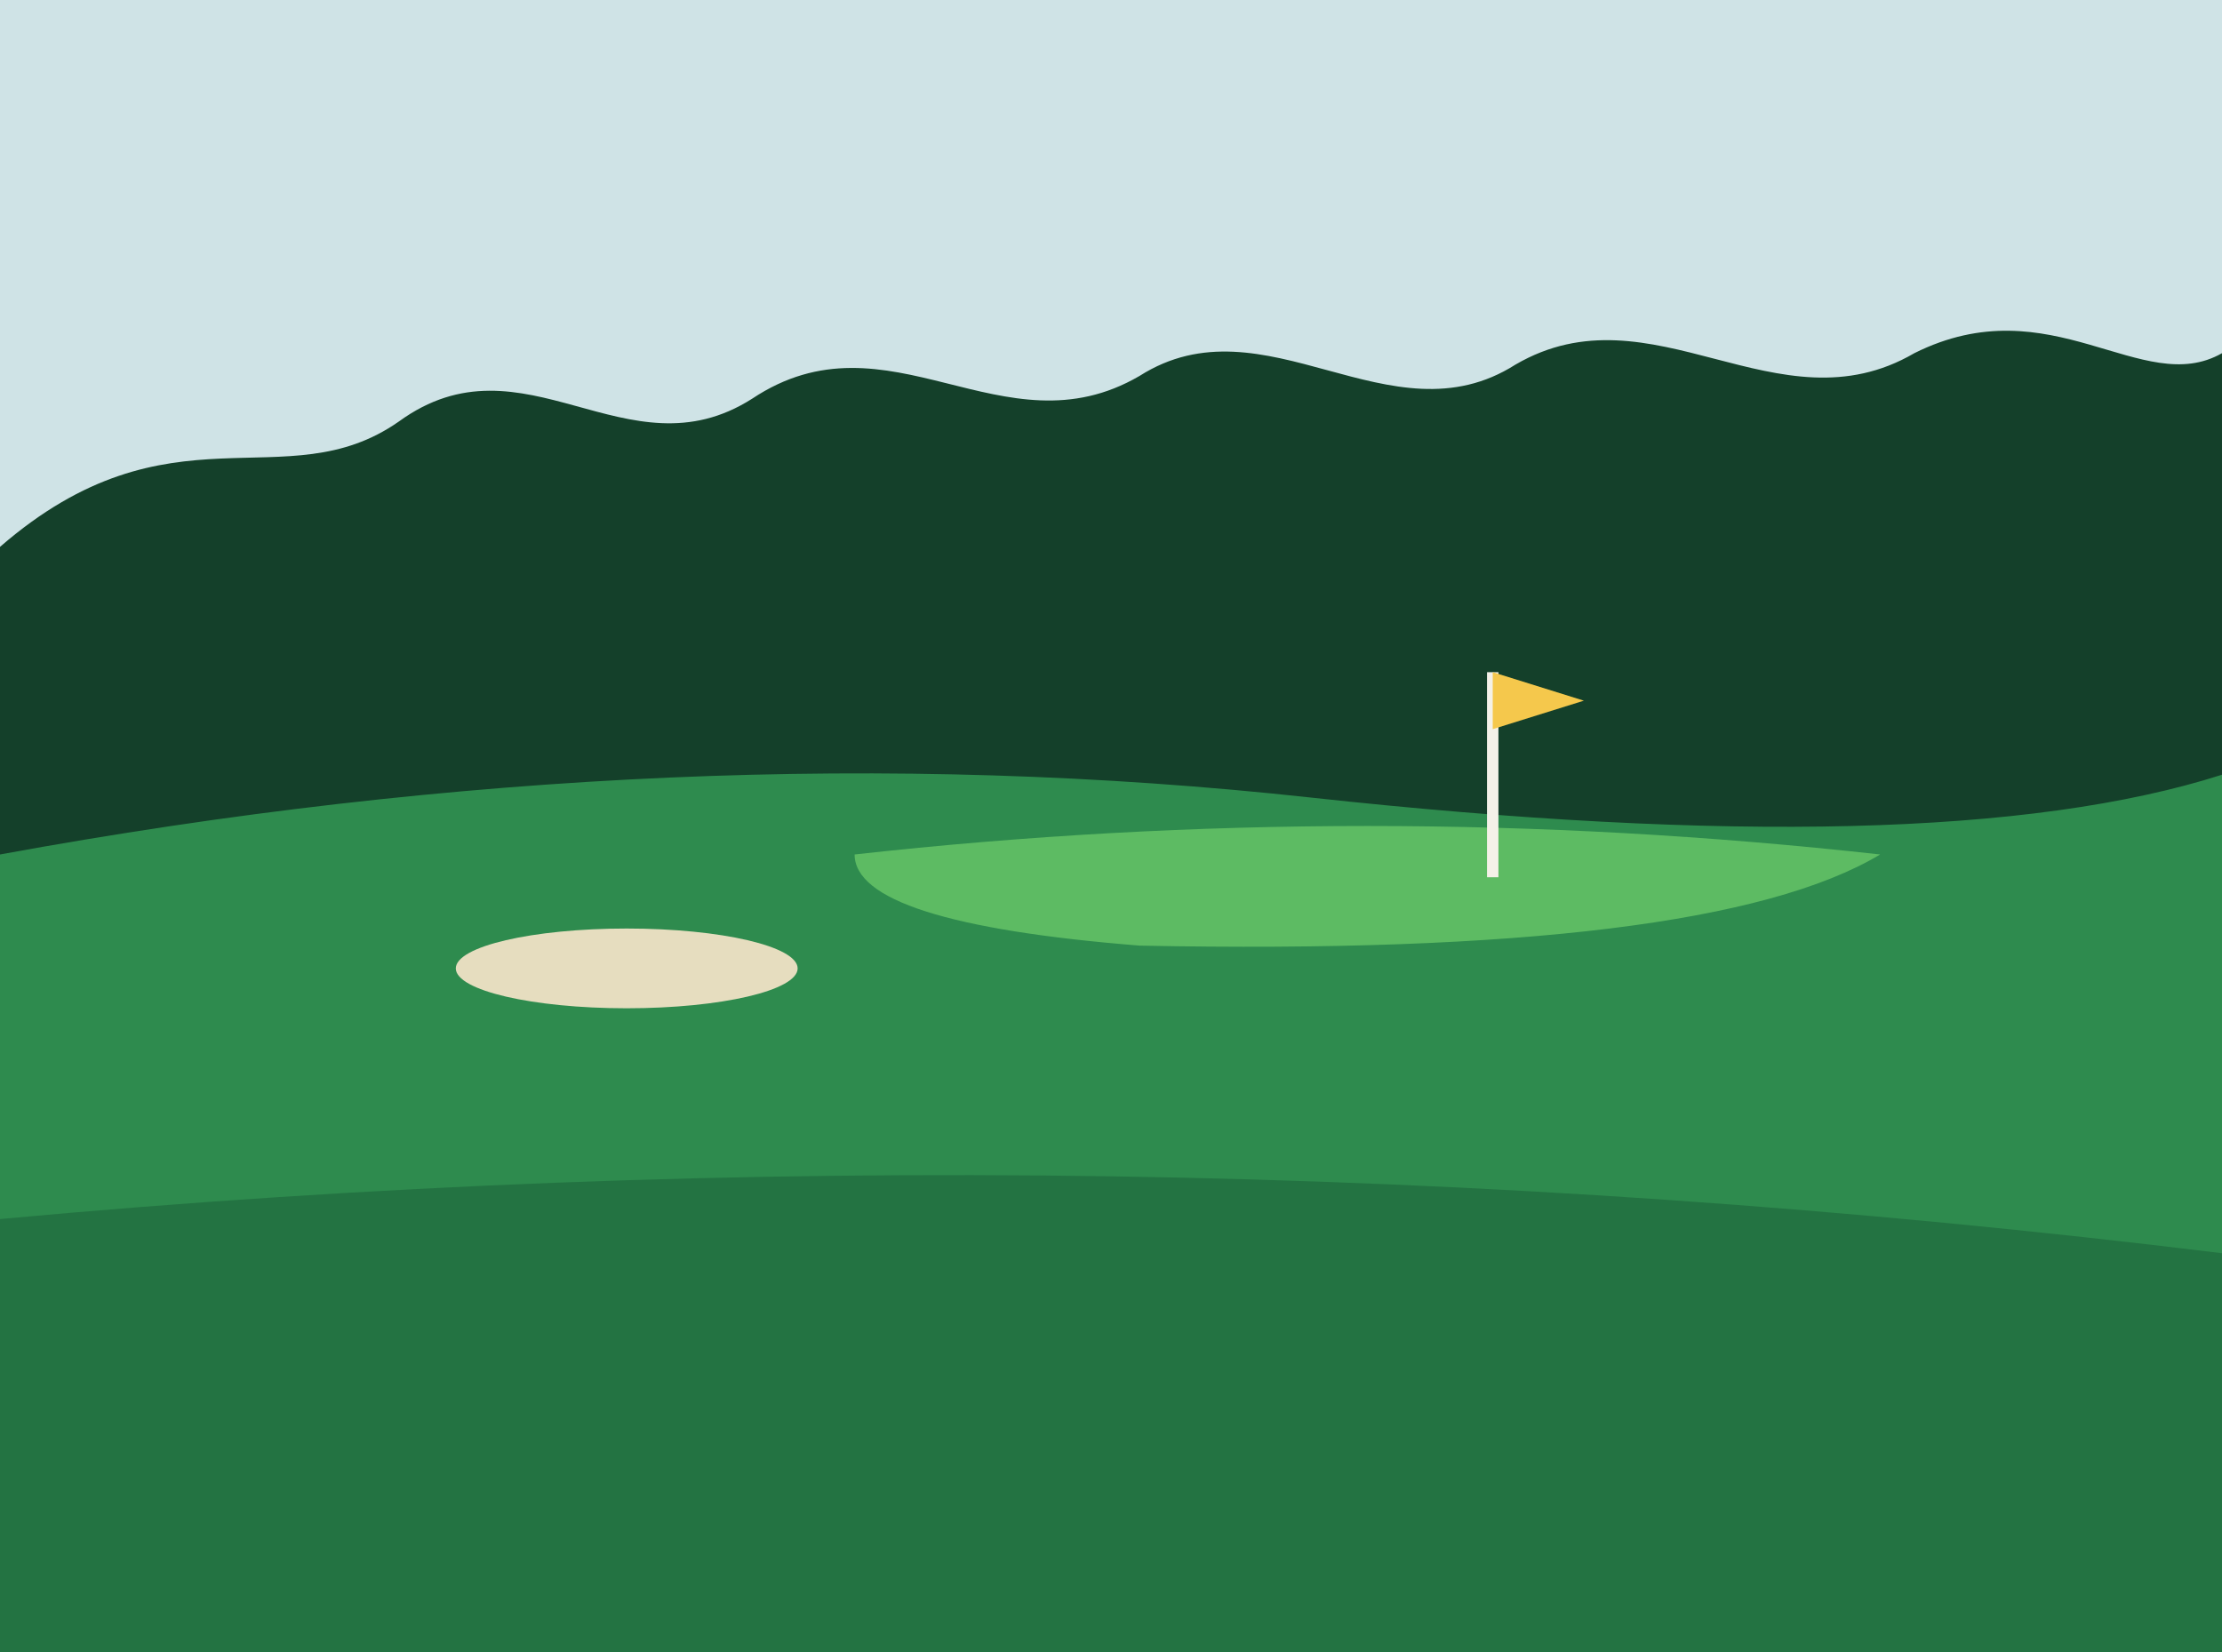
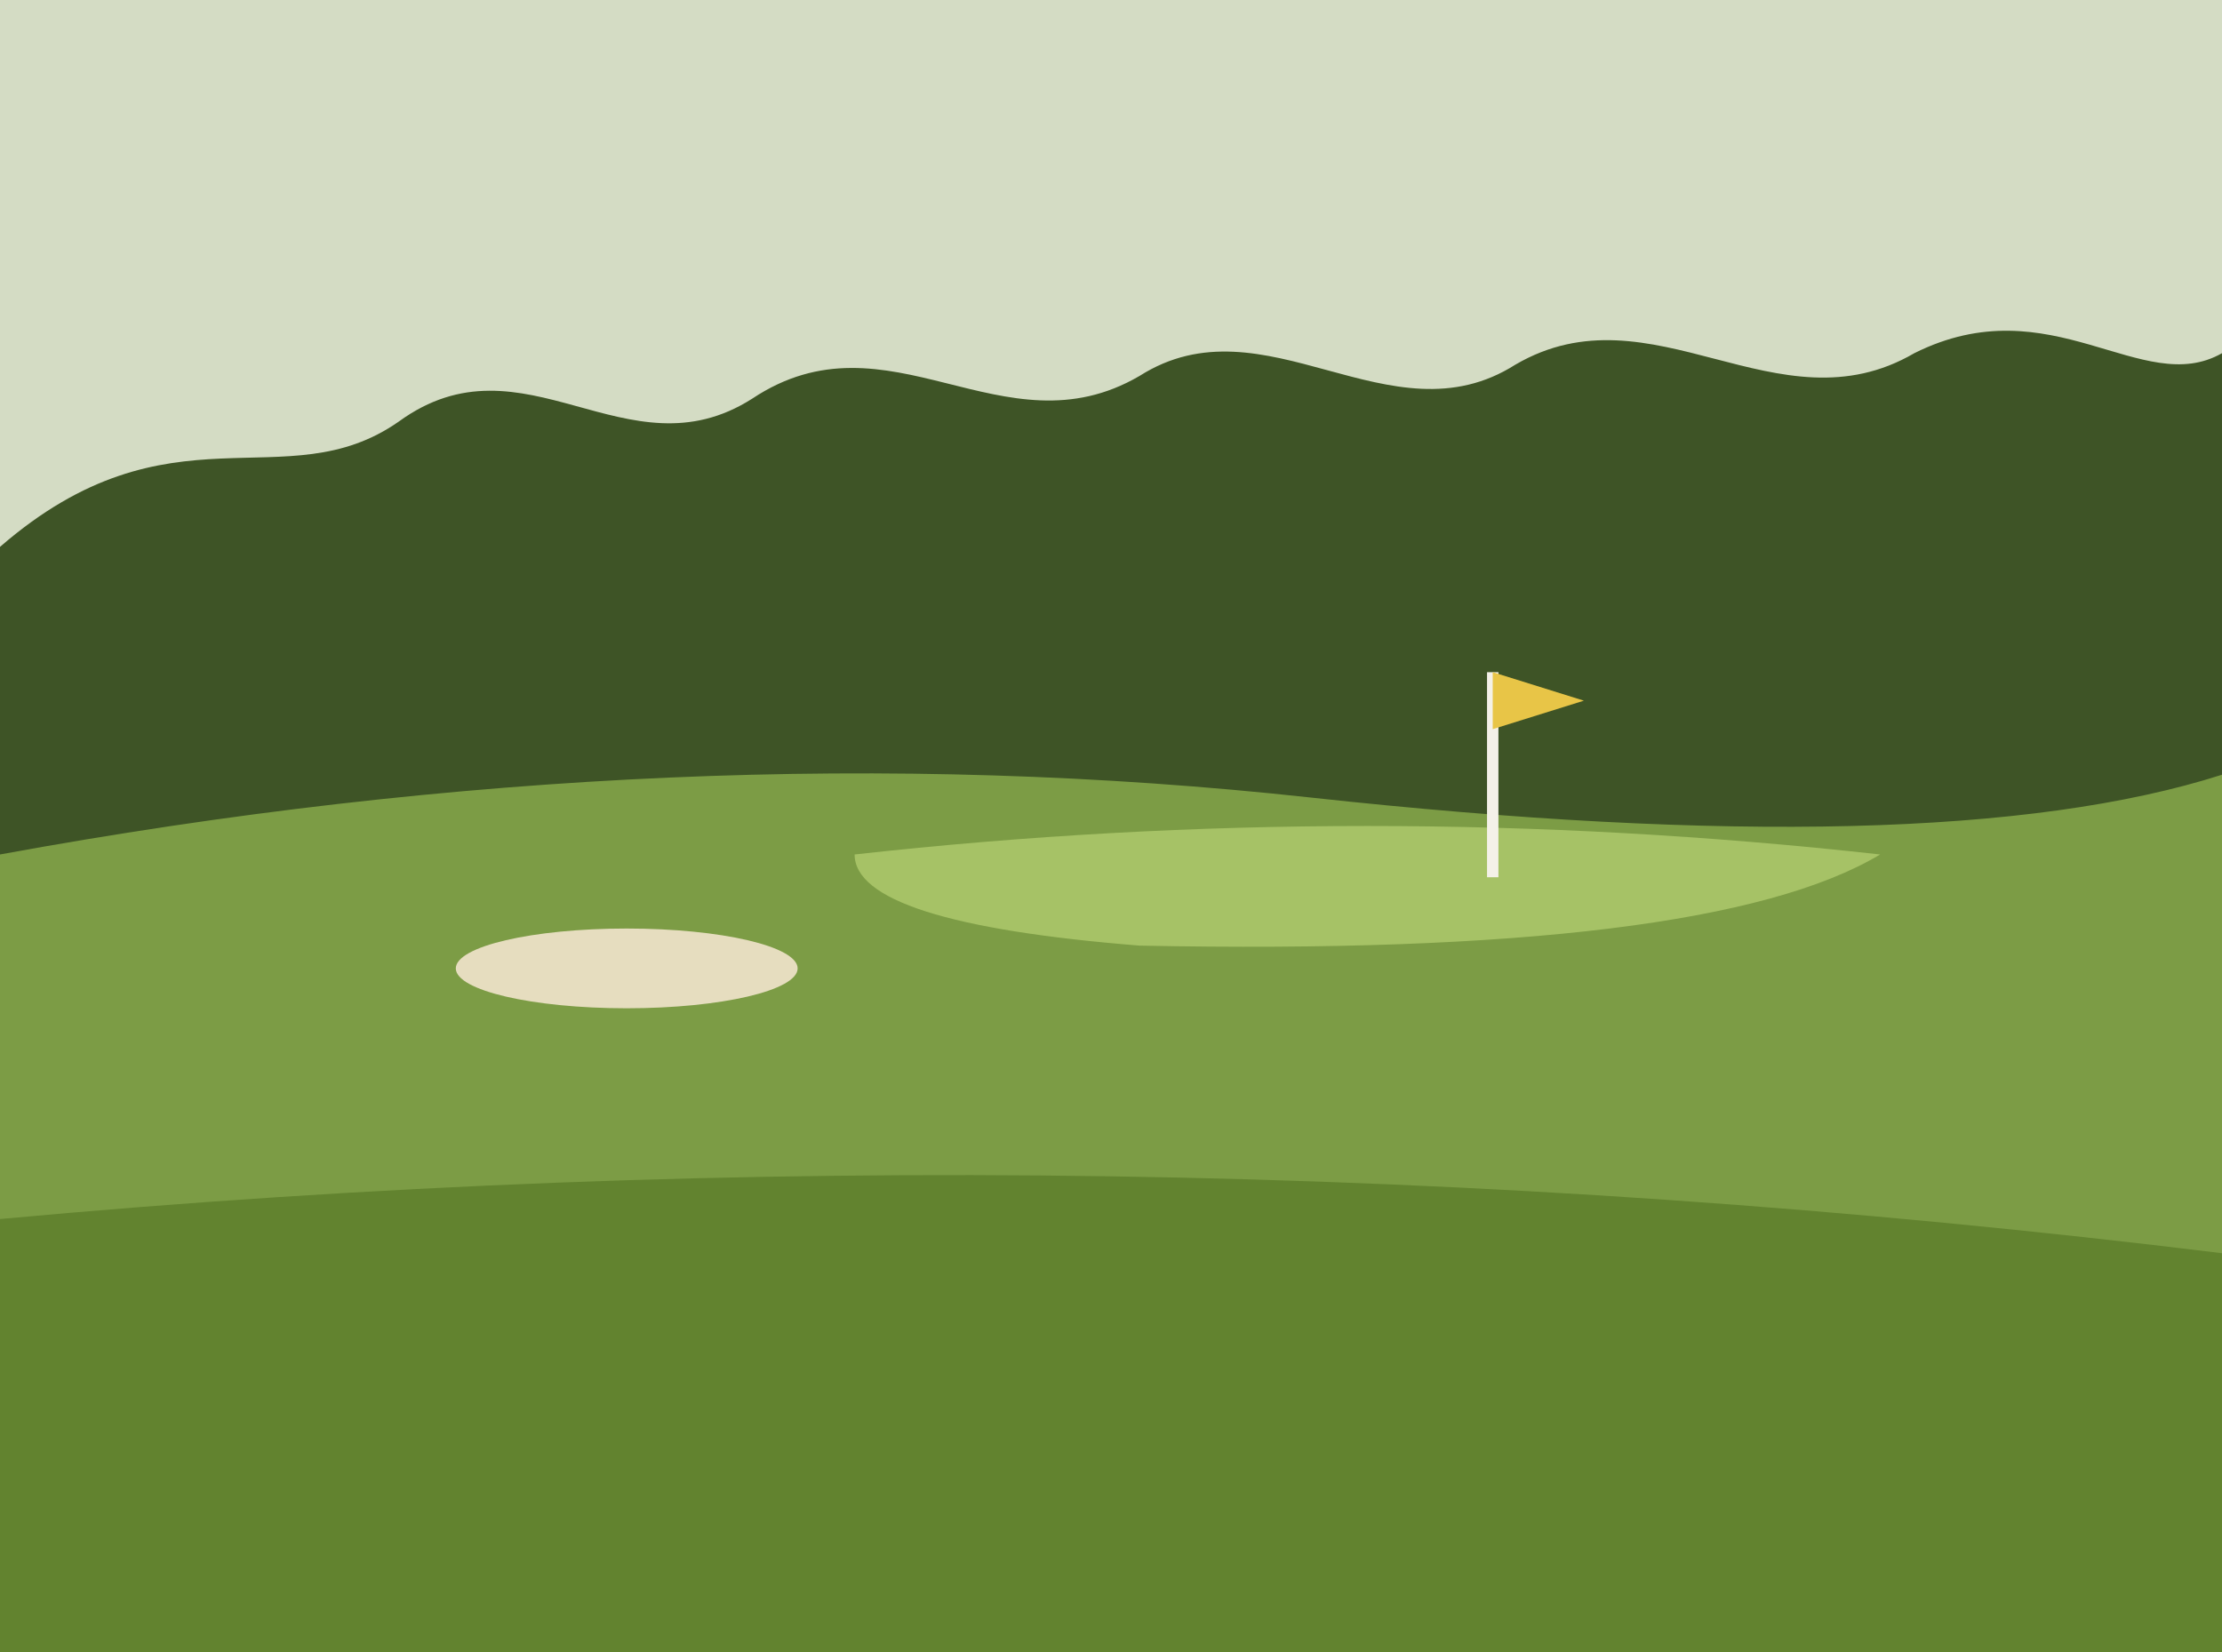
<svg xmlns="http://www.w3.org/2000/svg" viewBox="0 0 390 290" preserveAspectRatio="xMidYMid slice">
  <style>.flag{transform-box:fill-box;transform-origin:0 50%;animation:flag 2.6s ease-in-out infinite}@keyframes flag{0%,100%{transform:none}50%{transform:skewY(-9deg) scaleX(.84)}}@media (prefers-reduced-motion:reduce){.flag{animation:none}}</style>
-   <rect width="390" height="290" fill="#CFE3E6" />
-   <path d="M0 96 C30 70 50 88 70 74 C92 58 110 84 132 70 C156 54 176 80 200 66 C222 52 244 78 266 64 C290 50 312 76 336 62 C360 50 376 70 390 62 V290 H0Z" fill="#14402A" />
-   <path d="M0 150 Q120 128 230 140 T390 136 V290 H0Z" fill="#2E8B4E" />
-   <path d="M150 150 Q240 140 330 150 Q300 168 200 166 Q150 162 150 150Z" fill="#5DBB63" />
+   <rect width="390" height="290" fill="#D4DCC4" />
+   <path d="M0 96 C30 70 50 88 70 74 C92 58 110 84 132 70 C156 54 176 80 200 66 C222 52 244 78 266 64 C290 50 312 76 336 62 C360 50 376 70 390 62 V290 H0Z" fill="#3E5426" />
+   <path d="M0 150 Q120 128 230 140 T390 136 V290 H0Z" fill="#7C9C45" />
+   <path d="M150 150 Q240 140 330 150 Q300 168 200 166 Q150 162 150 150Z" fill="#A6C266" />
  <ellipse cx="110" cy="170" rx="30" ry="7" fill="#E6DDBF" />
-   <path d="M0 214 Q195 196 390 220 V290 H0Z" fill="#237342" />
+   <path d="M0 214 Q195 196 390 220 V290 H0Z" fill="#62832F" />
  <line x1="262" y1="118" x2="262" y2="154" stroke="#F4F1E8" stroke-width="2" />
-   <path class="flag" d="M262 118 l16 5 -16 5z" fill="#F5C84C" />
+   <path class="flag" d="M262 118 l16 5 -16 5z" fill="#E8C547" />
</svg>
